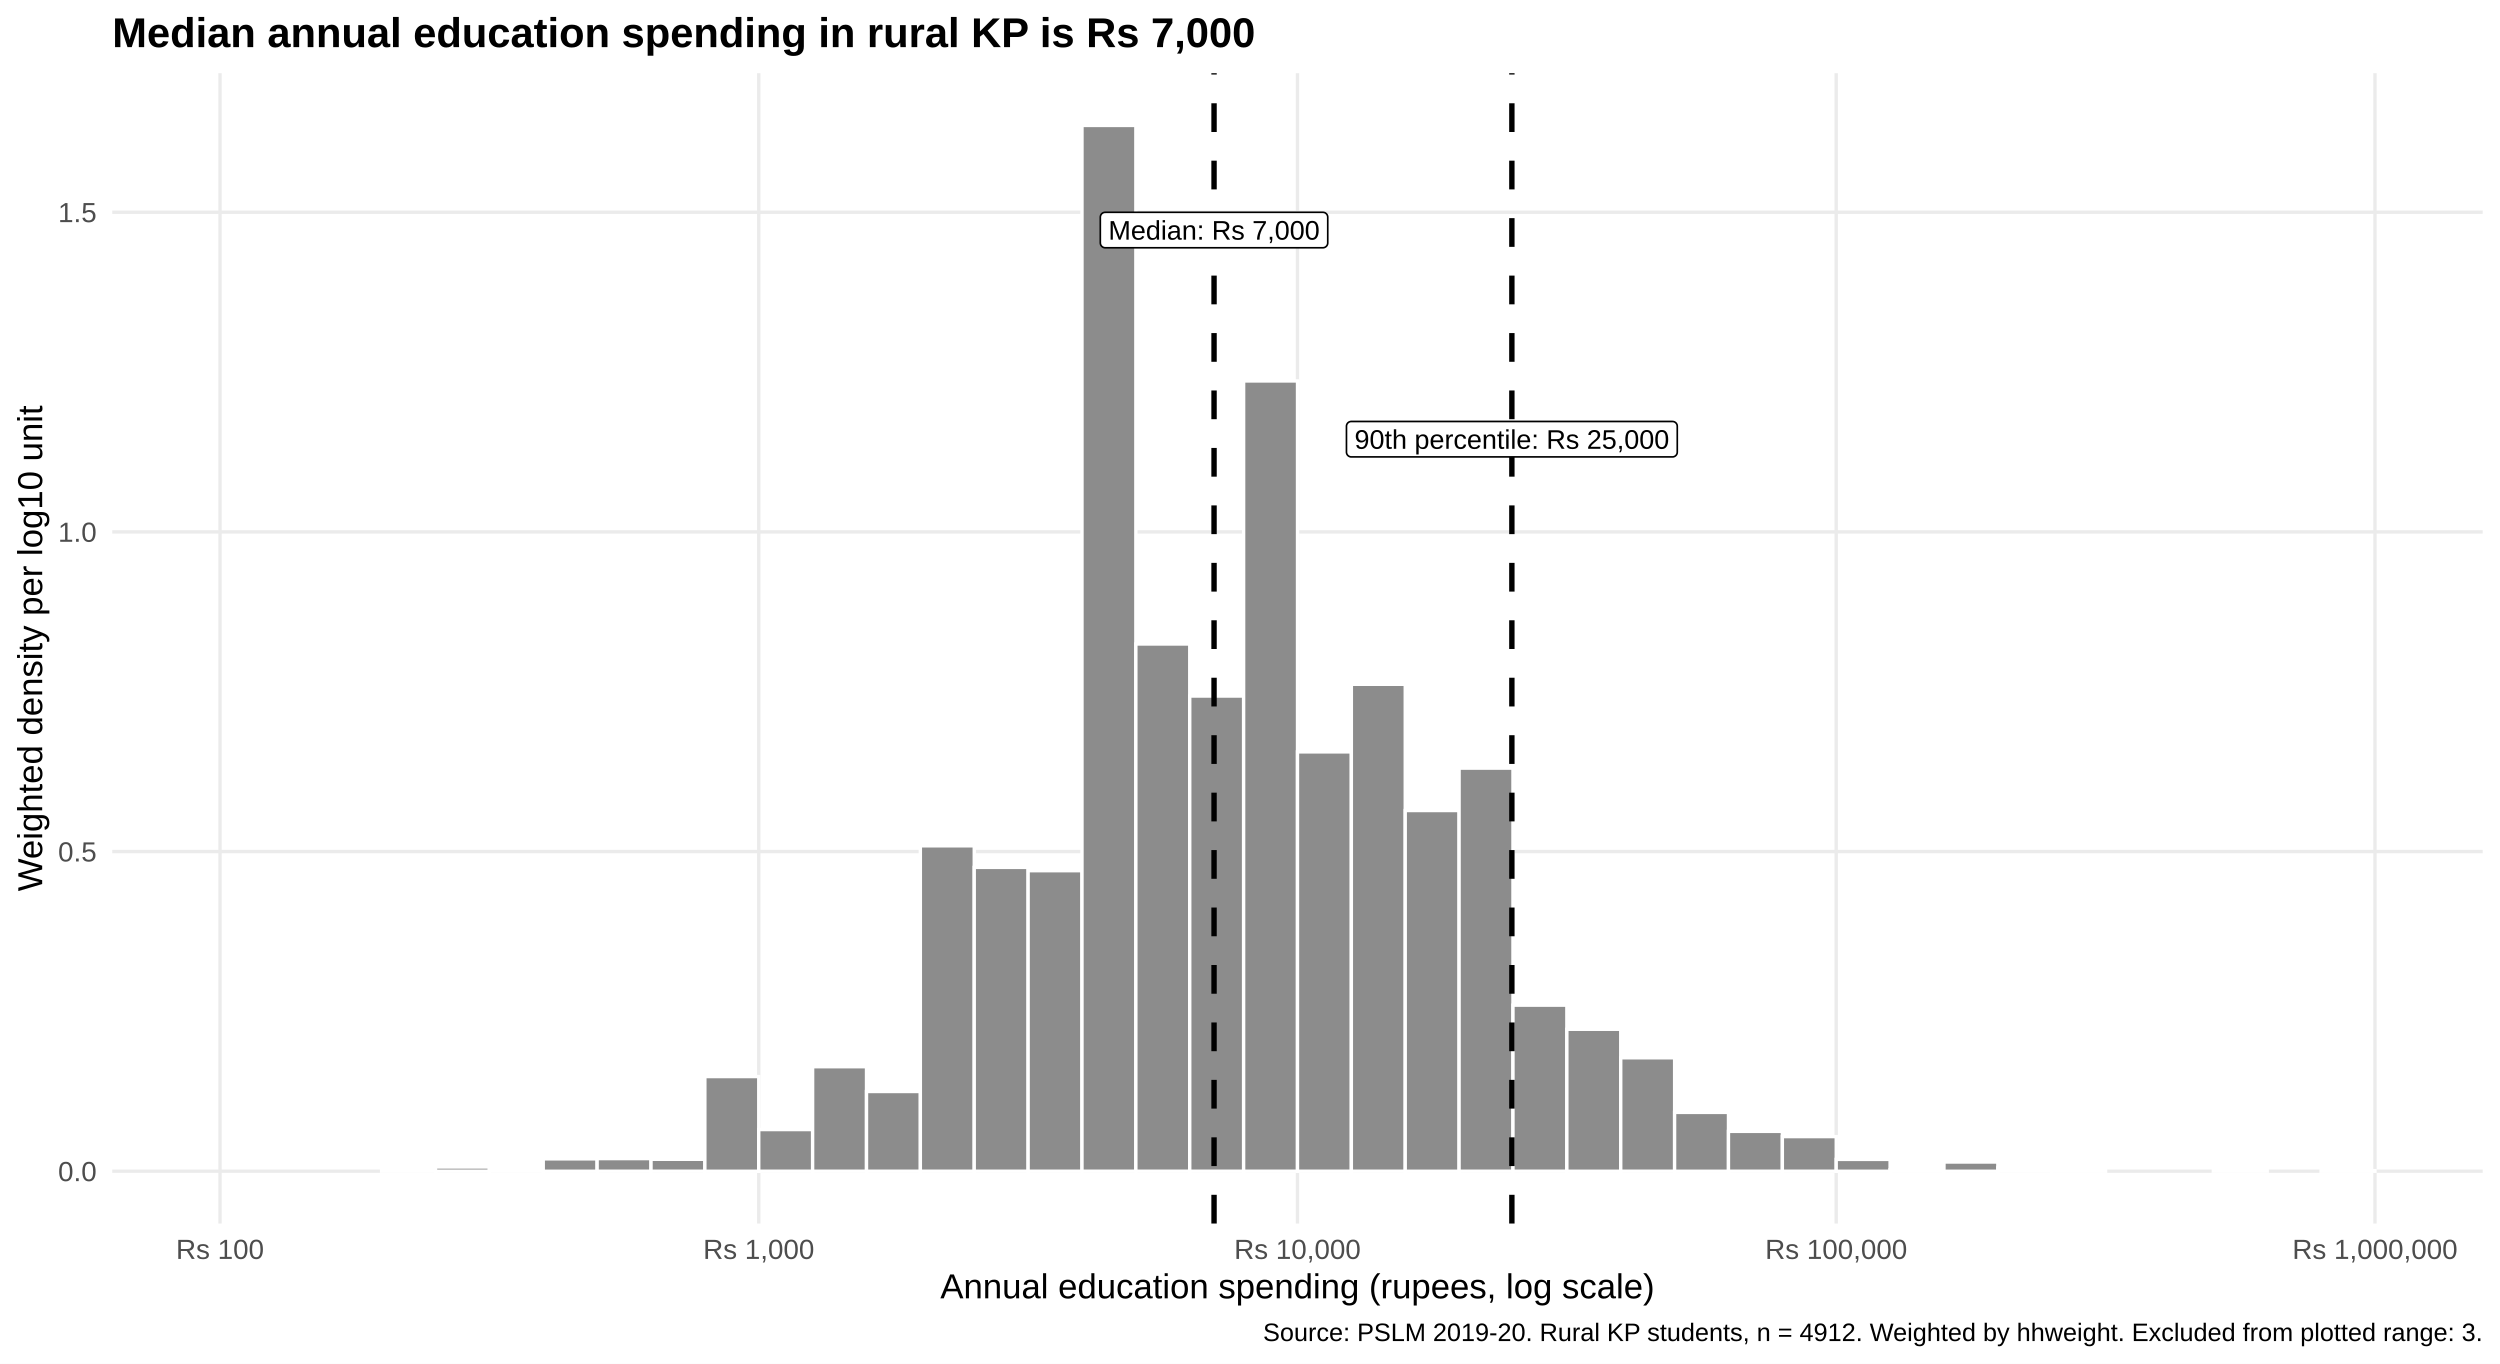
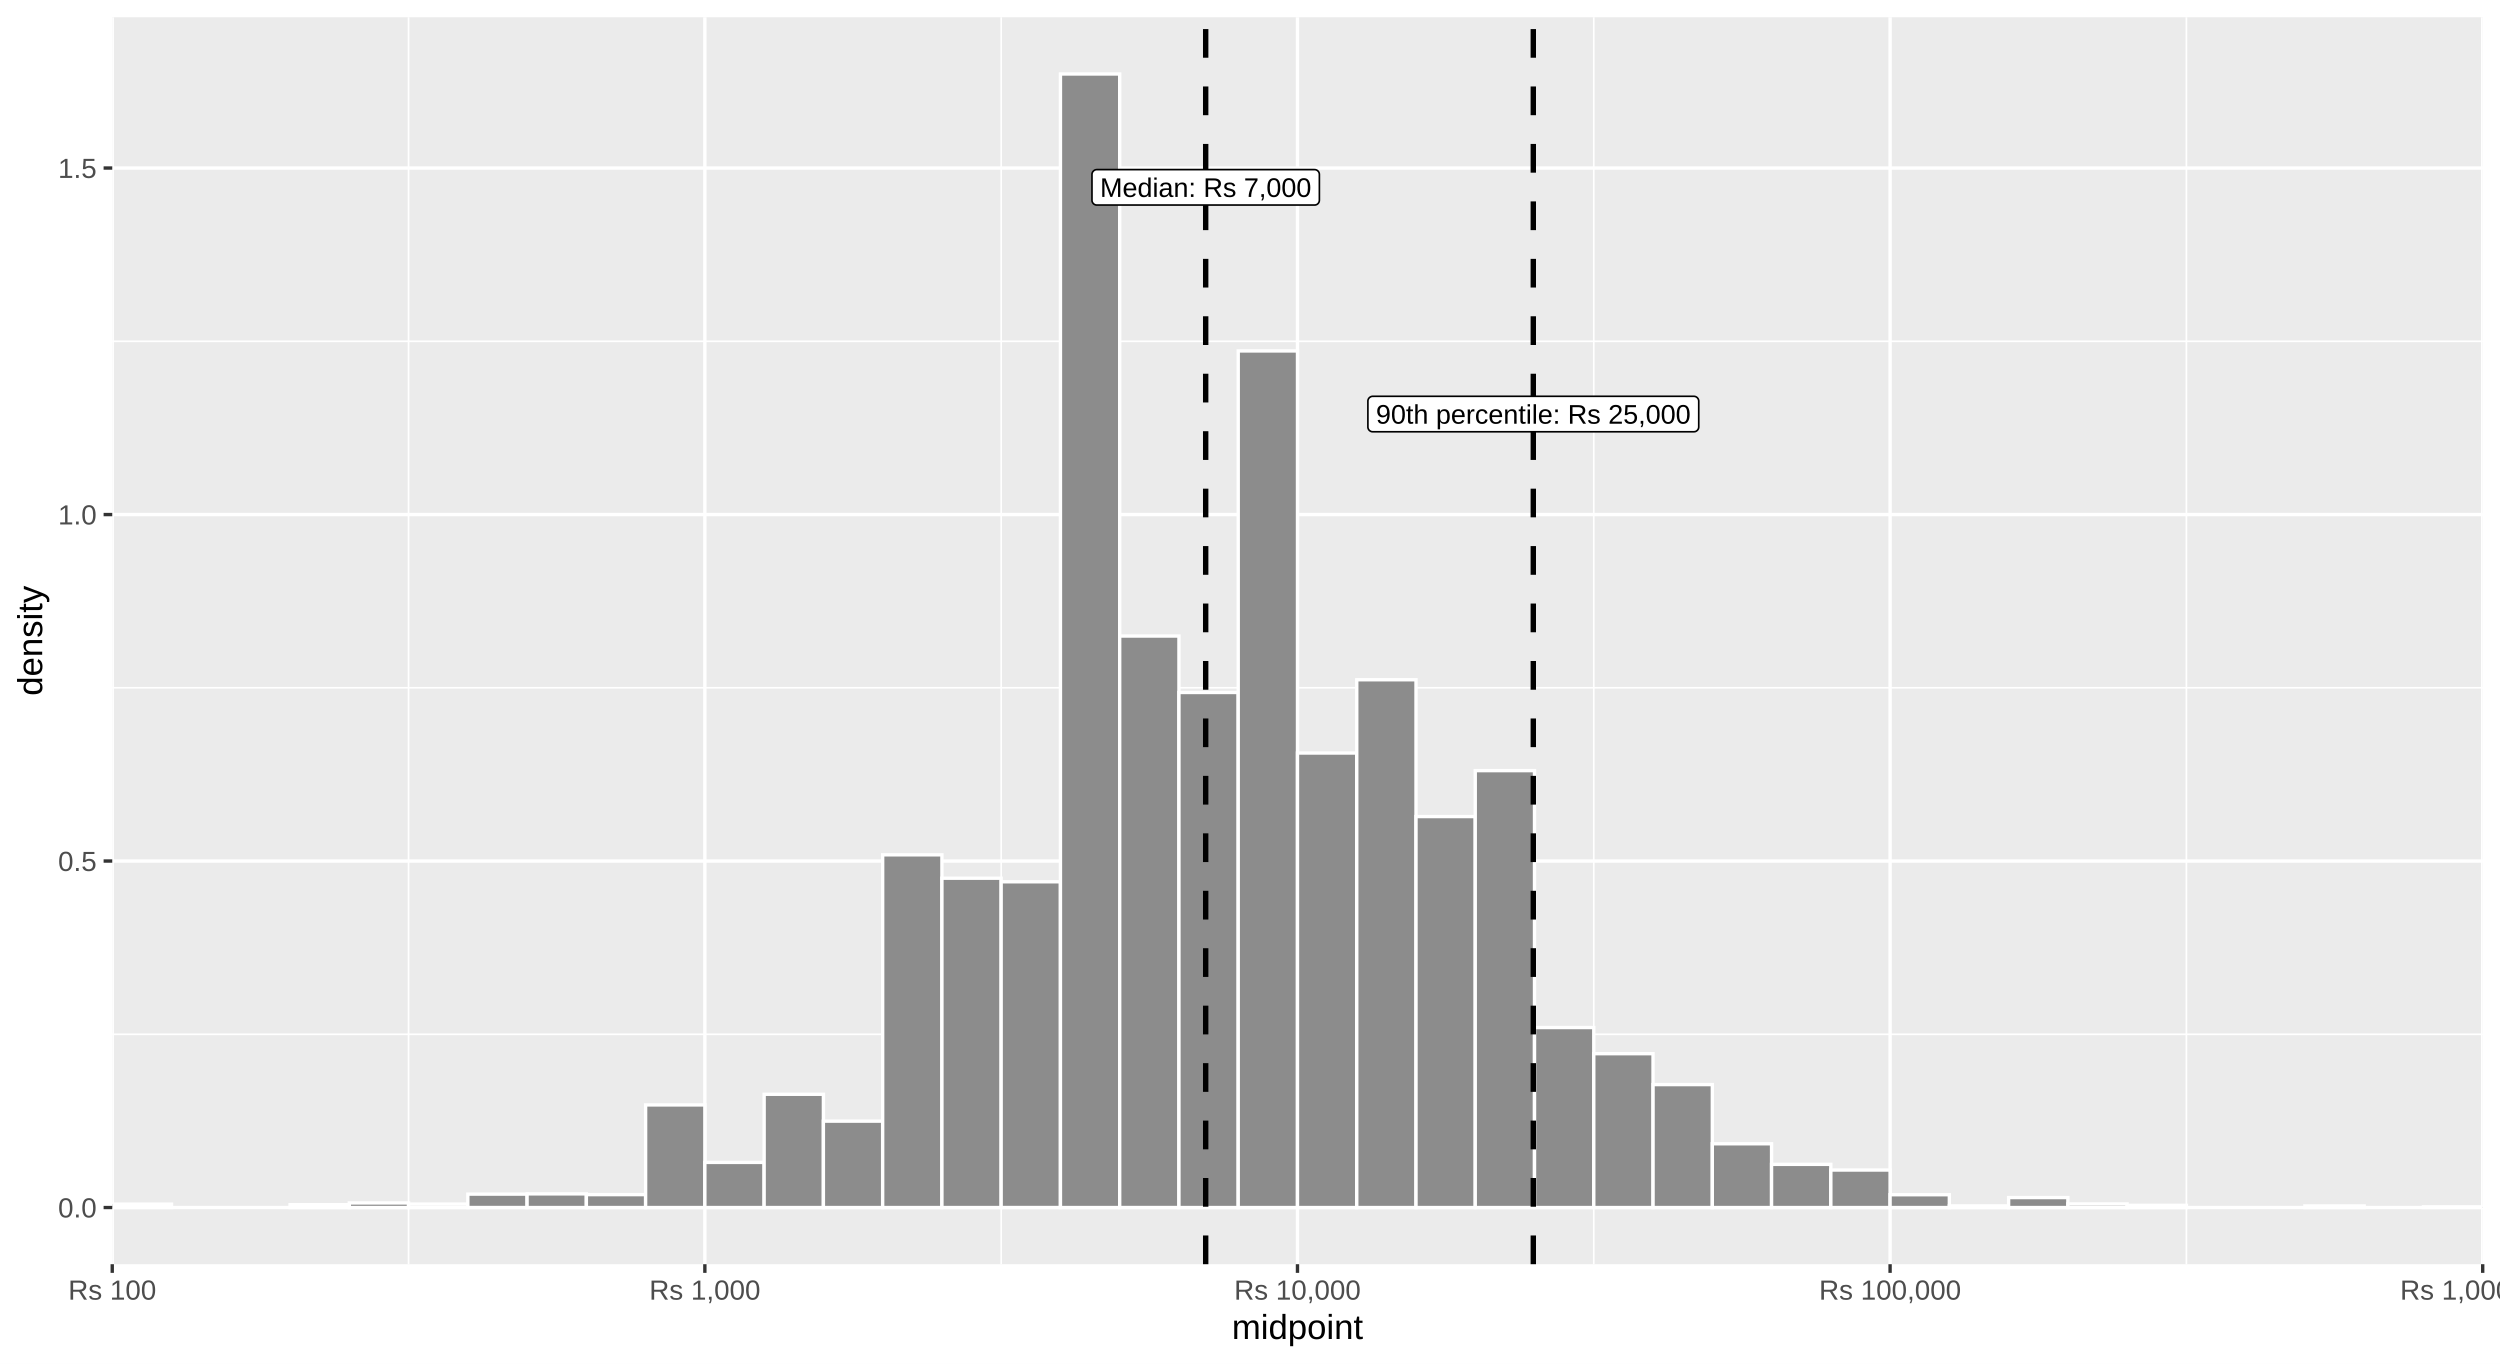
<svg xmlns="http://www.w3.org/2000/svg" width="792.00pt" height="432.00pt" viewBox="0 0 792.00 432.00">
  <g class="svglite">
    <defs>
      <style type="text/css">
    .svglite line, .svglite polyline, .svglite polygon, .svglite path, .svglite rect, .svglite circle {
      fill: none;
      stroke: #000000;
      stroke-linecap: round;
      stroke-linejoin: round;
      stroke-miterlimit: 10.00;
    }
    .svglite text {
      white-space: pre;
    }
    .svglite g.glyphgroup path {
      fill: inherit;
      stroke: none;
    }
  </style>
    </defs>
    <rect width="100%" height="100%" style="stroke: none; fill: #FFFFFF;" />
    <defs>
      <clipPath id="cpMC4wMHw3OTIuMDB8MC4wMHw0MzIuMDA=">
        <rect x="0.00" y="0.00" width="792.00" height="432.00" />
      </clipPath>
    </defs>
    <g clip-path="url(#cpMC4wMHw3OTIuMDB8MC4wMHw0MzIuMDA=)">
-       <rect x="0.00" y="0" width="792.00" height="432.00" style="stroke-width: 1.07; stroke: none; fill: #FFFFFF;" />
+       <rect x="-0" y="0.00" width="792.00" height="432.00" style="stroke-width: 1.07; stroke: #FFFFFF; fill: #FFFFFF;" />
    </g>
    <defs>
-       <clipPath id="cpMzUuNTZ8Nzg2LjUyfDIzLjE4fDM4Ny42MQ==">
-         <rect x="35.56" y="23.18" width="750.96" height="364.43" />
+       <clipPath id="cpMzUuNTZ8Nzg2LjUyfDUuNDh8NDAwLjUw">
+         <rect x="35.56" y="5.48" width="750.96" height="395.02" />
      </clipPath>
    </defs>
-     <g clip-path="url(#cpMzUuNTZ8Nzg2LjUyfDIzLjE4fDM4Ny42MQ==)">
-       <polyline points="35.56,371.04 786.52,371.04 " style="stroke-width: 1.07; stroke: #EBEBEB; stroke-linecap: butt;" />
-       <polyline points="35.56,269.77 786.52,269.77 " style="stroke-width: 1.07; stroke: #EBEBEB; stroke-linecap: butt;" />
-       <polyline points="35.56,168.50 786.52,168.50 " style="stroke-width: 1.07; stroke: #EBEBEB; stroke-linecap: butt;" />
-       <polyline points="35.56,67.23 786.52,67.23 " style="stroke-width: 1.07; stroke: #EBEBEB; stroke-linecap: butt;" />
-       <polyline points="69.70,387.61 69.70,23.18 " style="stroke-width: 1.07; stroke: #EBEBEB; stroke-linecap: butt;" />
-       <polyline points="240.37,387.61 240.37,23.18 " style="stroke-width: 1.07; stroke: #EBEBEB; stroke-linecap: butt;" />
-       <polyline points="411.04,387.61 411.04,23.18 " style="stroke-width: 1.07; stroke: #EBEBEB; stroke-linecap: butt;" />
-       <polyline points="581.71,387.61 581.71,23.18 " style="stroke-width: 1.07; stroke: #EBEBEB; stroke-linecap: butt;" />
-       <polyline points="752.39,387.61 752.39,23.18 " style="stroke-width: 1.07; stroke: #EBEBEB; stroke-linecap: butt;" />
-       <rect x="86.77" y="371.04" width="17.07" height="0.00" style="stroke-width: 1.07; stroke: #FFFFFF; stroke-linecap: butt; stroke-linejoin: miter; fill: #8C8C8C;" />
-       <rect x="103.83" y="371.04" width="17.07" height="0.00" style="stroke-width: 1.07; stroke: #FFFFFF; stroke-linecap: butt; stroke-linejoin: miter; fill: #8C8C8C;" />
-       <rect x="120.90" y="370.21" width="17.07" height="0.83" style="stroke-width: 1.07; stroke: #FFFFFF; stroke-linecap: butt; stroke-linejoin: miter; fill: #8C8C8C;" />
-       <rect x="137.97" y="369.70" width="17.07" height="1.34" style="stroke-width: 1.07; stroke: #FFFFFF; stroke-linecap: butt; stroke-linejoin: miter; fill: #8C8C8C;" />
-       <rect x="155.03" y="370.03" width="17.07" height="1.01" style="stroke-width: 1.07; stroke: #FFFFFF; stroke-linecap: butt; stroke-linejoin: miter; fill: #8C8C8C;" />
-       <rect x="172.10" y="367.13" width="17.07" height="3.92" style="stroke-width: 1.07; stroke: #FFFFFF; stroke-linecap: butt; stroke-linejoin: miter; fill: #8C8C8C;" />
-       <rect x="189.17" y="367.05" width="17.07" height="3.99" style="stroke-width: 1.07; stroke: #FFFFFF; stroke-linecap: butt; stroke-linejoin: miter; fill: #8C8C8C;" />
-       <rect x="206.24" y="367.27" width="17.07" height="3.77" style="stroke-width: 1.07; stroke: #FFFFFF; stroke-linecap: butt; stroke-linejoin: miter; fill: #8C8C8C;" />
-       <rect x="223.30" y="341.06" width="17.07" height="29.99" style="stroke-width: 1.07; stroke: #FFFFFF; stroke-linecap: butt; stroke-linejoin: miter; fill: #8C8C8C;" />
-       <rect x="240.37" y="357.85" width="17.07" height="13.19" style="stroke-width: 1.07; stroke: #FFFFFF; stroke-linecap: butt; stroke-linejoin: miter; fill: #8C8C8C;" />
-       <rect x="257.44" y="337.94" width="17.07" height="33.10" style="stroke-width: 1.07; stroke: #FFFFFF; stroke-linecap: butt; stroke-linejoin: miter; fill: #8C8C8C;" />
-       <rect x="274.51" y="345.79" width="17.07" height="25.25" style="stroke-width: 1.07; stroke: #FFFFFF; stroke-linecap: butt; stroke-linejoin: miter; fill: #8C8C8C;" />
-       <rect x="291.57" y="267.96" width="17.07" height="103.08" style="stroke-width: 1.07; stroke: #FFFFFF; stroke-linecap: butt; stroke-linejoin: miter; fill: #8C8C8C;" />
-       <rect x="308.64" y="274.79" width="17.07" height="96.25" style="stroke-width: 1.07; stroke: #FFFFFF; stroke-linecap: butt; stroke-linejoin: miter; fill: #8C8C8C;" />
-       <rect x="325.71" y="275.84" width="17.07" height="95.20" style="stroke-width: 1.07; stroke: #FFFFFF; stroke-linecap: butt; stroke-linejoin: miter; fill: #8C8C8C;" />
-       <rect x="342.77" y="39.74" width="17.07" height="331.30" style="stroke-width: 1.07; stroke: #FFFFFF; stroke-linecap: butt; stroke-linejoin: miter; fill: #8C8C8C;" />
-       <rect x="359.84" y="204.02" width="17.07" height="167.02" style="stroke-width: 1.07; stroke: #FFFFFF; stroke-linecap: butt; stroke-linejoin: miter; fill: #8C8C8C;" />
-       <rect x="376.91" y="220.51" width="17.07" height="150.53" style="stroke-width: 1.07; stroke: #FFFFFF; stroke-linecap: butt; stroke-linejoin: miter; fill: #8C8C8C;" />
-       <rect x="393.98" y="120.69" width="17.07" height="250.35" style="stroke-width: 1.07; stroke: #FFFFFF; stroke-linecap: butt; stroke-linejoin: miter; fill: #8C8C8C;" />
-       <rect x="411.04" y="238.20" width="17.07" height="132.84" style="stroke-width: 1.07; stroke: #FFFFFF; stroke-linecap: butt; stroke-linejoin: miter; fill: #8C8C8C;" />
-       <rect x="428.11" y="216.79" width="17.07" height="154.25" style="stroke-width: 1.07; stroke: #FFFFFF; stroke-linecap: butt; stroke-linejoin: miter; fill: #8C8C8C;" />
-       <rect x="445.18" y="256.78" width="17.07" height="114.27" style="stroke-width: 1.07; stroke: #FFFFFF; stroke-linecap: butt; stroke-linejoin: miter; fill: #8C8C8C;" />
-       <rect x="462.24" y="243.35" width="17.07" height="127.69" style="stroke-width: 1.07; stroke: #FFFFFF; stroke-linecap: butt; stroke-linejoin: miter; fill: #8C8C8C;" />
-       <rect x="479.31" y="318.44" width="17.07" height="52.60" style="stroke-width: 1.07; stroke: #FFFFFF; stroke-linecap: butt; stroke-linejoin: miter; fill: #8C8C8C;" />
-       <rect x="496.38" y="326.08" width="17.07" height="44.97" style="stroke-width: 1.07; stroke: #FFFFFF; stroke-linecap: butt; stroke-linejoin: miter; fill: #8C8C8C;" />
-       <rect x="513.45" y="335.11" width="17.07" height="35.93" style="stroke-width: 1.07; stroke: #FFFFFF; stroke-linecap: butt; stroke-linejoin: miter; fill: #8C8C8C;" />
-       <rect x="530.51" y="352.41" width="17.07" height="18.64" style="stroke-width: 1.07; stroke: #FFFFFF; stroke-linecap: butt; stroke-linejoin: miter; fill: #8C8C8C;" />
-       <rect x="547.58" y="358.42" width="17.07" height="12.62" style="stroke-width: 1.07; stroke: #FFFFFF; stroke-linecap: butt; stroke-linejoin: miter; fill: #8C8C8C;" />
-       <rect x="564.65" y="360.08" width="17.07" height="10.96" style="stroke-width: 1.07; stroke: #FFFFFF; stroke-linecap: butt; stroke-linejoin: miter; fill: #8C8C8C;" />
-       <rect x="581.71" y="367.30" width="17.07" height="3.75" style="stroke-width: 1.07; stroke: #FFFFFF; stroke-linecap: butt; stroke-linejoin: miter; fill: #8C8C8C;" />
-       <rect x="598.78" y="370.57" width="17.07" height="0.48" style="stroke-width: 1.07; stroke: #FFFFFF; stroke-linecap: butt; stroke-linejoin: miter; fill: #8C8C8C;" />
-       <rect x="615.85" y="368.13" width="17.07" height="2.92" style="stroke-width: 1.07; stroke: #FFFFFF; stroke-linecap: butt; stroke-linejoin: miter; fill: #8C8C8C;" />
-       <rect x="632.92" y="369.99" width="17.07" height="1.05" style="stroke-width: 1.07; stroke: #FFFFFF; stroke-linecap: butt; stroke-linejoin: miter; fill: #8C8C8C;" />
-       <rect x="649.98" y="370.40" width="17.07" height="0.65" style="stroke-width: 1.07; stroke: #FFFFFF; stroke-linecap: butt; stroke-linejoin: miter; fill: #8C8C8C;" />
-       <rect x="667.05" y="371.04" width="17.07" height="0.00" style="stroke-width: 1.07; stroke: #FFFFFF; stroke-linecap: butt; stroke-linejoin: miter; fill: #8C8C8C;" />
-       <rect x="684.12" y="371.04" width="17.07" height="0.00" style="stroke-width: 1.07; stroke: #FFFFFF; stroke-linecap: butt; stroke-linejoin: miter; fill: #8C8C8C;" />
-       <rect x="701.18" y="370.57" width="17.07" height="0.47" style="stroke-width: 1.07; stroke: #FFFFFF; stroke-linecap: butt; stroke-linejoin: miter; fill: #8C8C8C;" />
-       <rect x="718.25" y="371.04" width="17.07" height="0.00" style="stroke-width: 1.07; stroke: #FFFFFF; stroke-linecap: butt; stroke-linejoin: miter; fill: #8C8C8C;" />
-       <rect x="735.32" y="370.86" width="17.07" height="0.19" style="stroke-width: 1.07; stroke: #FFFFFF; stroke-linecap: butt; stroke-linejoin: miter; fill: #8C8C8C;" />
-       <line x1="384.61" y1="387.61" x2="384.61" y2="23.18" style="stroke-width: 1.71; stroke-dasharray: 9.10,9.10; stroke-linecap: butt;" />
-       <line x1="478.96" y1="387.61" x2="478.96" y2="23.18" style="stroke-width: 1.71; stroke-dasharray: 9.10,9.10; stroke-linecap: butt;" />
-       <polygon points="350.12,78.49 419.09,78.49 419.03,78.49 419.28,78.48 419.52,78.43 419.75,78.34 419.96,78.22 420.15,78.06 420.32,77.88 420.45,77.67 420.55,77.44 420.61,77.20 420.63,76.95 420.63,76.95 420.63,68.79 420.63,68.79 420.61,68.55 420.55,68.31 420.45,68.08 420.32,67.87 420.15,67.68 419.96,67.53 419.75,67.40 419.52,67.32 419.28,67.27 419.09,67.26 350.12,67.26 350.31,67.27 350.06,67.26 349.81,67.29 349.58,67.36 349.35,67.46 349.15,67.60 348.97,67.77 348.82,67.97 348.71,68.19 348.63,68.42 348.59,68.67 348.58,68.79 348.58,76.95 348.59,76.83 348.59,77.08 348.63,77.32 348.71,77.56 348.82,77.77 348.97,77.97 349.15,78.14 349.35,78.28 349.58,78.39 349.81,78.46 350.06,78.49 " style="stroke-width: 0.53; fill: #FFFFFF;" />
-       <text x="384.61" y="75.93" text-anchor="middle" style="font-size: 8.54px; font-family: &quot;Arial&quot;;" textLength="66.92px" lengthAdjust="spacingAndGlyphs">Median: Rs 7,000</text>
-       <polygon points="428.09,144.75 529.83,144.75 529.77,144.75 530.01,144.74 530.26,144.69 530.49,144.60 530.70,144.48 530.89,144.32 531.06,144.14 531.19,143.93 531.29,143.70 531.34,143.46 531.36,143.21 531.36,143.21 531.36,135.05 531.36,135.05 531.34,134.81 531.29,134.57 531.19,134.34 531.06,134.13 530.89,133.94 530.70,133.79 530.49,133.66 530.26,133.58 530.01,133.53 529.83,133.52 428.09,133.52 428.28,133.53 428.03,133.52 427.78,133.55 427.55,133.62 427.32,133.72 427.12,133.86 426.94,134.03 426.79,134.23 426.68,134.45 426.60,134.68 426.56,134.93 426.56,135.05 426.56,143.21 426.56,143.09 426.56,143.34 426.60,143.58 426.68,143.82 426.79,144.03 426.94,144.23 427.12,144.40 427.32,144.54 427.55,144.65 427.78,144.72 428.03,144.75 " style="stroke-width: 0.53; fill: #FFFFFF;" />
-       <text x="478.96" y="142.19" text-anchor="middle" style="font-size: 8.54px; font-family: &quot;Arial&quot;;" textLength="99.69px" lengthAdjust="spacingAndGlyphs">90th percentile: Rs 25,000</text>
+     <g clip-path="url(#cpMzUuNTZ8Nzg2LjUyfDUuNDh8NDAwLjUw)">
+       <rect x="35.56" y="5.48" width="750.96" height="395.02" style="stroke-width: 1.07; stroke: none; fill: #EBEBEB;" />
+       <polyline points="35.56,327.66 786.52,327.66 " style="stroke-width: 0.53; stroke: #FFFFFF; stroke-linecap: butt;" />
+       <polyline points="35.56,217.89 786.52,217.89 " style="stroke-width: 0.53; stroke: #FFFFFF; stroke-linecap: butt;" />
+       <polyline points="35.56,108.12 786.52,108.12 " style="stroke-width: 0.53; stroke: #FFFFFF; stroke-linecap: butt;" />
+       <polyline points="129.43,400.50 129.43,5.48 " style="stroke-width: 0.53; stroke: #FFFFFF; stroke-linecap: butt;" />
+       <polyline points="317.17,400.50 317.17,5.48 " style="stroke-width: 0.53; stroke: #FFFFFF; stroke-linecap: butt;" />
+       <polyline points="504.91,400.50 504.91,5.48 " style="stroke-width: 0.53; stroke: #FFFFFF; stroke-linecap: butt;" />
+       <polyline points="692.65,400.50 692.65,5.48 " style="stroke-width: 0.53; stroke: #FFFFFF; stroke-linecap: butt;" />
+       <polyline points="35.56,382.55 786.52,382.55 " style="stroke-width: 1.07; stroke: #FFFFFF; stroke-linecap: butt;" />
+       <polyline points="35.56,272.78 786.52,272.78 " style="stroke-width: 1.07; stroke: #FFFFFF; stroke-linecap: butt;" />
+       <polyline points="35.56,163.01 786.52,163.01 " style="stroke-width: 1.07; stroke: #FFFFFF; stroke-linecap: butt;" />
+       <polyline points="35.56,53.23 786.52,53.23 " style="stroke-width: 1.07; stroke: #FFFFFF; stroke-linecap: butt;" />
+       <polyline points="35.56,400.50 35.56,5.48 " style="stroke-width: 1.07; stroke: #FFFFFF; stroke-linecap: butt;" />
+       <polyline points="223.30,400.50 223.30,5.48 " style="stroke-width: 1.07; stroke: #FFFFFF; stroke-linecap: butt;" />
+       <polyline points="411.04,400.50 411.04,5.48 " style="stroke-width: 1.07; stroke: #FFFFFF; stroke-linecap: butt;" />
+       <polyline points="598.78,400.50 598.78,5.48 " style="stroke-width: 1.07; stroke: #FFFFFF; stroke-linecap: butt;" />
+       <polyline points="786.52,400.50 786.52,5.48 " style="stroke-width: 1.07; stroke: #FFFFFF; stroke-linecap: butt;" />
+       <rect x="35.56" y="381.48" width="18.77" height="1.07" style="stroke-width: 1.07; stroke: #FFFFFF; stroke-linecap: butt; stroke-linejoin: miter; fill: #8C8C8C;" />
+       <rect x="54.34" y="382.55" width="18.77" height="0.00" style="stroke-width: 1.07; stroke: #FFFFFF; stroke-linecap: butt; stroke-linejoin: miter; fill: #8C8C8C;" />
+       <rect x="73.11" y="382.55" width="18.77" height="0.00" style="stroke-width: 1.07; stroke: #FFFFFF; stroke-linecap: butt; stroke-linejoin: miter; fill: #8C8C8C;" />
+       <rect x="91.89" y="381.65" width="18.77" height="0.90" style="stroke-width: 1.07; stroke: #FFFFFF; stroke-linecap: butt; stroke-linejoin: miter; fill: #8C8C8C;" />
+       <rect x="110.66" y="381.09" width="18.77" height="1.46" style="stroke-width: 1.07; stroke: #FFFFFF; stroke-linecap: butt; stroke-linejoin: miter; fill: #8C8C8C;" />
+       <rect x="129.43" y="381.45" width="18.77" height="1.09" style="stroke-width: 1.07; stroke: #FFFFFF; stroke-linecap: butt; stroke-linejoin: miter; fill: #8C8C8C;" />
+       <rect x="148.21" y="378.30" width="18.77" height="4.24" style="stroke-width: 1.07; stroke: #FFFFFF; stroke-linecap: butt; stroke-linejoin: miter; fill: #8C8C8C;" />
+       <rect x="166.98" y="378.22" width="18.77" height="4.33" style="stroke-width: 1.07; stroke: #FFFFFF; stroke-linecap: butt; stroke-linejoin: miter; fill: #8C8C8C;" />
+       <rect x="185.76" y="378.46" width="18.77" height="4.09" style="stroke-width: 1.07; stroke: #FFFFFF; stroke-linecap: butt; stroke-linejoin: miter; fill: #8C8C8C;" />
+       <rect x="204.53" y="350.04" width="18.77" height="32.51" style="stroke-width: 1.07; stroke: #FFFFFF; stroke-linecap: butt; stroke-linejoin: miter; fill: #8C8C8C;" />
+       <rect x="223.30" y="368.25" width="18.77" height="14.30" style="stroke-width: 1.07; stroke: #FFFFFF; stroke-linecap: butt; stroke-linejoin: miter; fill: #8C8C8C;" />
+       <rect x="242.08" y="346.67" width="18.77" height="35.88" style="stroke-width: 1.07; stroke: #FFFFFF; stroke-linecap: butt; stroke-linejoin: miter; fill: #8C8C8C;" />
+       <rect x="260.85" y="355.18" width="18.77" height="27.37" style="stroke-width: 1.07; stroke: #FFFFFF; stroke-linecap: butt; stroke-linejoin: miter; fill: #8C8C8C;" />
+       <rect x="279.63" y="270.81" width="18.77" height="111.74" style="stroke-width: 1.07; stroke: #FFFFFF; stroke-linecap: butt; stroke-linejoin: miter; fill: #8C8C8C;" />
+       <rect x="298.40" y="278.22" width="18.77" height="104.33" style="stroke-width: 1.07; stroke: #FFFFFF; stroke-linecap: butt; stroke-linejoin: miter; fill: #8C8C8C;" />
+       <rect x="317.17" y="279.35" width="18.77" height="103.19" style="stroke-width: 1.07; stroke: #FFFFFF; stroke-linecap: butt; stroke-linejoin: miter; fill: #8C8C8C;" />
+       <rect x="335.95" y="23.44" width="18.77" height="359.11" style="stroke-width: 1.07; stroke: #FFFFFF; stroke-linecap: butt; stroke-linejoin: miter; fill: #8C8C8C;" />
+       <rect x="354.72" y="201.50" width="18.77" height="181.04" style="stroke-width: 1.07; stroke: #FFFFFF; stroke-linecap: butt; stroke-linejoin: miter; fill: #8C8C8C;" />
+       <rect x="373.49" y="219.38" width="18.77" height="163.17" style="stroke-width: 1.07; stroke: #FFFFFF; stroke-linecap: butt; stroke-linejoin: miter; fill: #8C8C8C;" />
+       <rect x="392.27" y="111.18" width="18.77" height="271.37" style="stroke-width: 1.07; stroke: #FFFFFF; stroke-linecap: butt; stroke-linejoin: miter; fill: #8C8C8C;" />
+       <rect x="411.04" y="238.56" width="18.77" height="143.99" style="stroke-width: 1.07; stroke: #FFFFFF; stroke-linecap: butt; stroke-linejoin: miter; fill: #8C8C8C;" />
+       <rect x="429.82" y="215.35" width="18.77" height="167.20" style="stroke-width: 1.07; stroke: #FFFFFF; stroke-linecap: butt; stroke-linejoin: miter; fill: #8C8C8C;" />
+       <rect x="448.59" y="258.69" width="18.77" height="123.86" style="stroke-width: 1.07; stroke: #FFFFFF; stroke-linecap: butt; stroke-linejoin: miter; fill: #8C8C8C;" />
+       <rect x="467.36" y="244.14" width="18.77" height="138.41" style="stroke-width: 1.07; stroke: #FFFFFF; stroke-linecap: butt; stroke-linejoin: miter; fill: #8C8C8C;" />
+       <rect x="486.14" y="325.53" width="18.77" height="57.02" style="stroke-width: 1.07; stroke: #FFFFFF; stroke-linecap: butt; stroke-linejoin: miter; fill: #8C8C8C;" />
+       <rect x="504.91" y="333.81" width="18.77" height="48.74" style="stroke-width: 1.07; stroke: #FFFFFF; stroke-linecap: butt; stroke-linejoin: miter; fill: #8C8C8C;" />
+       <rect x="523.69" y="343.60" width="18.77" height="38.95" style="stroke-width: 1.07; stroke: #FFFFFF; stroke-linecap: butt; stroke-linejoin: miter; fill: #8C8C8C;" />
+       <rect x="542.46" y="362.35" width="18.77" height="20.20" style="stroke-width: 1.07; stroke: #FFFFFF; stroke-linecap: butt; stroke-linejoin: miter; fill: #8C8C8C;" />
+       <rect x="561.23" y="368.87" width="18.77" height="13.68" style="stroke-width: 1.07; stroke: #FFFFFF; stroke-linecap: butt; stroke-linejoin: miter; fill: #8C8C8C;" />
+       <rect x="580.01" y="370.67" width="18.77" height="11.88" style="stroke-width: 1.07; stroke: #FFFFFF; stroke-linecap: butt; stroke-linejoin: miter; fill: #8C8C8C;" />
+       <rect x="598.78" y="378.49" width="18.77" height="4.06" style="stroke-width: 1.07; stroke: #FFFFFF; stroke-linecap: butt; stroke-linejoin: miter; fill: #8C8C8C;" />
+       <rect x="617.56" y="382.03" width="18.77" height="0.52" style="stroke-width: 1.07; stroke: #FFFFFF; stroke-linecap: butt; stroke-linejoin: miter; fill: #8C8C8C;" />
+       <rect x="636.33" y="379.39" width="18.77" height="3.16" style="stroke-width: 1.07; stroke: #FFFFFF; stroke-linecap: butt; stroke-linejoin: miter; fill: #8C8C8C;" />
+       <rect x="655.10" y="381.41" width="18.77" height="1.14" style="stroke-width: 1.07; stroke: #FFFFFF; stroke-linecap: butt; stroke-linejoin: miter; fill: #8C8C8C;" />
+       <rect x="673.88" y="381.85" width="18.77" height="0.70" style="stroke-width: 1.07; stroke: #FFFFFF; stroke-linecap: butt; stroke-linejoin: miter; fill: #8C8C8C;" />
+       <rect x="692.65" y="382.55" width="18.77" height="0.00" style="stroke-width: 1.07; stroke: #FFFFFF; stroke-linecap: butt; stroke-linejoin: miter; fill: #8C8C8C;" />
+       <rect x="711.42" y="382.55" width="18.77" height="0.00" style="stroke-width: 1.07; stroke: #FFFFFF; stroke-linecap: butt; stroke-linejoin: miter; fill: #8C8C8C;" />
+       <rect x="730.20" y="382.04" width="18.77" height="0.51" style="stroke-width: 1.07; stroke: #FFFFFF; stroke-linecap: butt; stroke-linejoin: miter; fill: #8C8C8C;" />
+       <rect x="748.97" y="382.55" width="18.77" height="0.00" style="stroke-width: 1.07; stroke: #FFFFFF; stroke-linecap: butt; stroke-linejoin: miter; fill: #8C8C8C;" />
+       <rect x="767.75" y="382.34" width="18.77" height="0.20" style="stroke-width: 1.07; stroke: #FFFFFF; stroke-linecap: butt; stroke-linejoin: miter; fill: #8C8C8C;" />
+       <line x1="381.96" y1="400.50" x2="381.96" y2="5.48" style="stroke-width: 1.71; stroke-dasharray: 9.10,9.10; stroke-linecap: butt;" />
+       <line x1="485.75" y1="400.50" x2="485.75" y2="5.48" style="stroke-width: 1.71; stroke-dasharray: 9.10,9.10; stroke-linecap: butt;" />
+       <polygon points="347.48,64.96 416.45,64.96 416.38,64.96 416.63,64.95 416.87,64.90 417.11,64.82 417.32,64.69 417.51,64.54 417.67,64.35 417.81,64.14 417.90,63.91 417.96,63.67 417.98,63.43 417.98,63.43 417.98,55.27 417.98,55.27 417.96,55.02 417.90,54.78 417.81,54.55 417.67,54.34 417.51,54.16 417.32,54.00 417.11,53.88 416.87,53.79 416.63,53.74 416.45,53.73 347.48,53.73 347.66,53.74 347.41,53.73 347.17,53.76 346.93,53.83 346.71,53.94 346.50,54.08 346.33,54.25 346.18,54.44 346.06,54.66 345.98,54.90 345.94,55.14 345.94,55.27 345.94,63.43 345.94,63.30 345.94,63.55 345.98,63.79 346.06,64.03 346.18,64.25 346.33,64.45 346.50,64.62 346.71,64.76 346.93,64.86 347.17,64.93 347.41,64.96 " style="stroke-width: 0.53; fill: #FFFFFF;" />
+       <text x="381.96" y="62.40" text-anchor="middle" style="font-size: 8.54px; font-family: &quot;Arial&quot;;" textLength="66.92px" lengthAdjust="spacingAndGlyphs">Median: Rs 7,000</text>
+       <polygon points="434.88,136.79 536.62,136.79 536.56,136.78 536.80,136.77 537.05,136.73 537.28,136.64 537.49,136.51 537.68,136.36 537.85,136.17 537.98,135.96 538.08,135.74 538.14,135.50 538.16,135.25 538.16,135.25 538.16,127.09 538.16,127.09 538.14,126.84 538.08,126.60 537.98,126.37 537.85,126.17 537.68,125.98 537.49,125.82 537.28,125.70 537.05,125.61 536.80,125.56 536.62,125.55 434.88,125.55 435.07,125.56 434.82,125.55 434.58,125.58 434.34,125.65 434.12,125.76 433.91,125.90 433.73,126.07 433.58,126.27 433.47,126.49 433.39,126.72 433.35,126.96 433.35,127.09 433.35,135.25 433.35,135.13 433.35,135.37 433.39,135.62 433.47,135.85 433.58,136.07 433.73,136.27 433.91,136.44 434.12,136.58 434.34,136.69 434.58,136.76 434.82,136.78 " style="stroke-width: 0.53; fill: #FFFFFF;" />
+       <text x="485.75" y="134.23" text-anchor="middle" style="font-size: 8.54px; font-family: &quot;Arial&quot;;" textLength="99.69px" lengthAdjust="spacingAndGlyphs">90th percentile: Rs 25,000</text>
    </g>
    <g clip-path="url(#cpMC4wMHw3OTIuMDB8MC4wMHw0MzIuMDA=)">
-       <text x="30.63" y="374.19" text-anchor="end" style="font-size: 8.80px;fill: #4D4D4D; font-family: &quot;Arial&quot;;" textLength="12.22px" lengthAdjust="spacingAndGlyphs">0.0</text>
-       <text x="30.63" y="272.92" text-anchor="end" style="font-size: 8.80px;fill: #4D4D4D; font-family: &quot;Arial&quot;;" textLength="12.22px" lengthAdjust="spacingAndGlyphs">0.5</text>
-       <text x="30.63" y="171.65" text-anchor="end" style="font-size: 8.80px;fill: #4D4D4D; font-family: &quot;Arial&quot;;" textLength="12.22px" lengthAdjust="spacingAndGlyphs">1.0</text>
-       <text x="30.63" y="70.38" text-anchor="end" style="font-size: 8.80px;fill: #4D4D4D; font-family: &quot;Arial&quot;;" textLength="12.22px" lengthAdjust="spacingAndGlyphs">1.5</text>
-       <text x="69.70" y="398.84" text-anchor="middle" style="font-size: 8.80px;fill: #4D4D4D; font-family: &quot;Arial&quot;;" textLength="27.88px" lengthAdjust="spacingAndGlyphs">Rs 100</text>
-       <text x="240.37" y="398.84" text-anchor="middle" style="font-size: 8.80px;fill: #4D4D4D; font-family: &quot;Arial&quot;;" textLength="35.20px" lengthAdjust="spacingAndGlyphs">Rs 1,000</text>
-       <text x="411.04" y="398.84" text-anchor="middle" style="font-size: 8.80px;fill: #4D4D4D; font-family: &quot;Arial&quot;;" textLength="40.09px" lengthAdjust="spacingAndGlyphs">Rs 10,000</text>
-       <text x="581.71" y="398.84" text-anchor="middle" style="font-size: 8.80px;fill: #4D4D4D; font-family: &quot;Arial&quot;;" textLength="44.98px" lengthAdjust="spacingAndGlyphs">Rs 100,000</text>
-       <text x="752.39" y="398.84" text-anchor="middle" style="font-size: 8.80px;fill: #4D4D4D; font-family: &quot;Arial&quot;;" textLength="52.31px" lengthAdjust="spacingAndGlyphs">Rs 1,000,000</text>
-       <text x="411.04" y="411.31" text-anchor="middle" style="font-size: 11.00px; font-family: &quot;Arial&quot;;" textLength="226.44px" lengthAdjust="spacingAndGlyphs">Annual education spending (rupees, log scale)</text>
-       <text transform="translate(13.36,205.39) rotate(-90)" text-anchor="middle" style="font-size: 11.00px; font-family: &quot;Arial&quot;;" textLength="154.02px" lengthAdjust="spacingAndGlyphs">Weighted density per log10 unit</text>
-       <text x="35.56" y="14.93" style="font-size: 13.20px; font-weight: bold; font-family: &quot;Arial&quot;;" textLength="361.66px" lengthAdjust="spacingAndGlyphs">Median annual education spending in rural KP is Rs 7,000</text>
-       <text x="786.52" y="424.84" text-anchor="end" style="font-size: 8.00px; font-family: &quot;Arial&quot;;" textLength="386.58px" lengthAdjust="spacingAndGlyphs">Source: PSLM 2019-20. Rural KP students, n = 4912. Weighted by hhweight. Excluded from plotted range: 3.</text>
+       <text x="30.63" y="385.70" text-anchor="end" style="font-size: 8.80px;fill: #4D4D4D; font-family: &quot;Arial&quot;;" textLength="12.22px" lengthAdjust="spacingAndGlyphs">0.0</text>
+       <text x="30.63" y="275.93" text-anchor="end" style="font-size: 8.80px;fill: #4D4D4D; font-family: &quot;Arial&quot;;" textLength="12.22px" lengthAdjust="spacingAndGlyphs">0.5</text>
+       <text x="30.63" y="166.16" text-anchor="end" style="font-size: 8.80px;fill: #4D4D4D; font-family: &quot;Arial&quot;;" textLength="12.22px" lengthAdjust="spacingAndGlyphs">1.0</text>
+       <text x="30.63" y="56.38" text-anchor="end" style="font-size: 8.80px;fill: #4D4D4D; font-family: &quot;Arial&quot;;" textLength="12.22px" lengthAdjust="spacingAndGlyphs">1.5</text>
+       <polyline points="32.82,382.55 35.56,382.55 " style="stroke-width: 1.07; stroke: #333333; stroke-linecap: butt;" />
+       <polyline points="32.82,272.78 35.56,272.78 " style="stroke-width: 1.07; stroke: #333333; stroke-linecap: butt;" />
+       <polyline points="32.82,163.01 35.56,163.01 " style="stroke-width: 1.07; stroke: #333333; stroke-linecap: butt;" />
+       <polyline points="32.82,53.23 35.56,53.23 " style="stroke-width: 1.07; stroke: #333333; stroke-linecap: butt;" />
+       <polyline points="35.56,403.24 35.56,400.50 " style="stroke-width: 1.07; stroke: #333333; stroke-linecap: butt;" />
+       <polyline points="223.30,403.24 223.30,400.50 " style="stroke-width: 1.07; stroke: #333333; stroke-linecap: butt;" />
+       <polyline points="411.04,403.24 411.04,400.50 " style="stroke-width: 1.07; stroke: #333333; stroke-linecap: butt;" />
+       <polyline points="598.78,403.24 598.78,400.50 " style="stroke-width: 1.07; stroke: #333333; stroke-linecap: butt;" />
+       <polyline points="786.52,403.24 786.52,400.50 " style="stroke-width: 1.07; stroke: #333333; stroke-linecap: butt;" />
+       <text x="35.56" y="411.74" text-anchor="middle" style="font-size: 8.80px;fill: #4D4D4D; font-family: &quot;Arial&quot;;" textLength="27.88px" lengthAdjust="spacingAndGlyphs">Rs 100</text>
+       <text x="223.30" y="411.74" text-anchor="middle" style="font-size: 8.80px;fill: #4D4D4D; font-family: &quot;Arial&quot;;" textLength="35.20px" lengthAdjust="spacingAndGlyphs">Rs 1,000</text>
+       <text x="411.04" y="411.74" text-anchor="middle" style="font-size: 8.80px;fill: #4D4D4D; font-family: &quot;Arial&quot;;" textLength="40.09px" lengthAdjust="spacingAndGlyphs">Rs 10,000</text>
+       <text x="598.78" y="411.74" text-anchor="middle" style="font-size: 8.80px;fill: #4D4D4D; font-family: &quot;Arial&quot;;" textLength="44.98px" lengthAdjust="spacingAndGlyphs">Rs 100,000</text>
+       <text x="786.52" y="411.74" text-anchor="middle" style="font-size: 8.80px;fill: #4D4D4D; font-family: &quot;Arial&quot;;" textLength="52.31px" lengthAdjust="spacingAndGlyphs">Rs 1,000,000</text>
+       <text x="411.04" y="424.20" text-anchor="middle" style="font-size: 11.00px; font-family: &quot;Arial&quot;;" textLength="41.59px" lengthAdjust="spacingAndGlyphs">midpoint</text>
+       <text transform="translate(13.36,202.99) rotate(-90)" text-anchor="middle" style="font-size: 11.00px; font-family: &quot;Arial&quot;;" textLength="34.88px" lengthAdjust="spacingAndGlyphs">density</text>
    </g>
  </g>
</svg>
